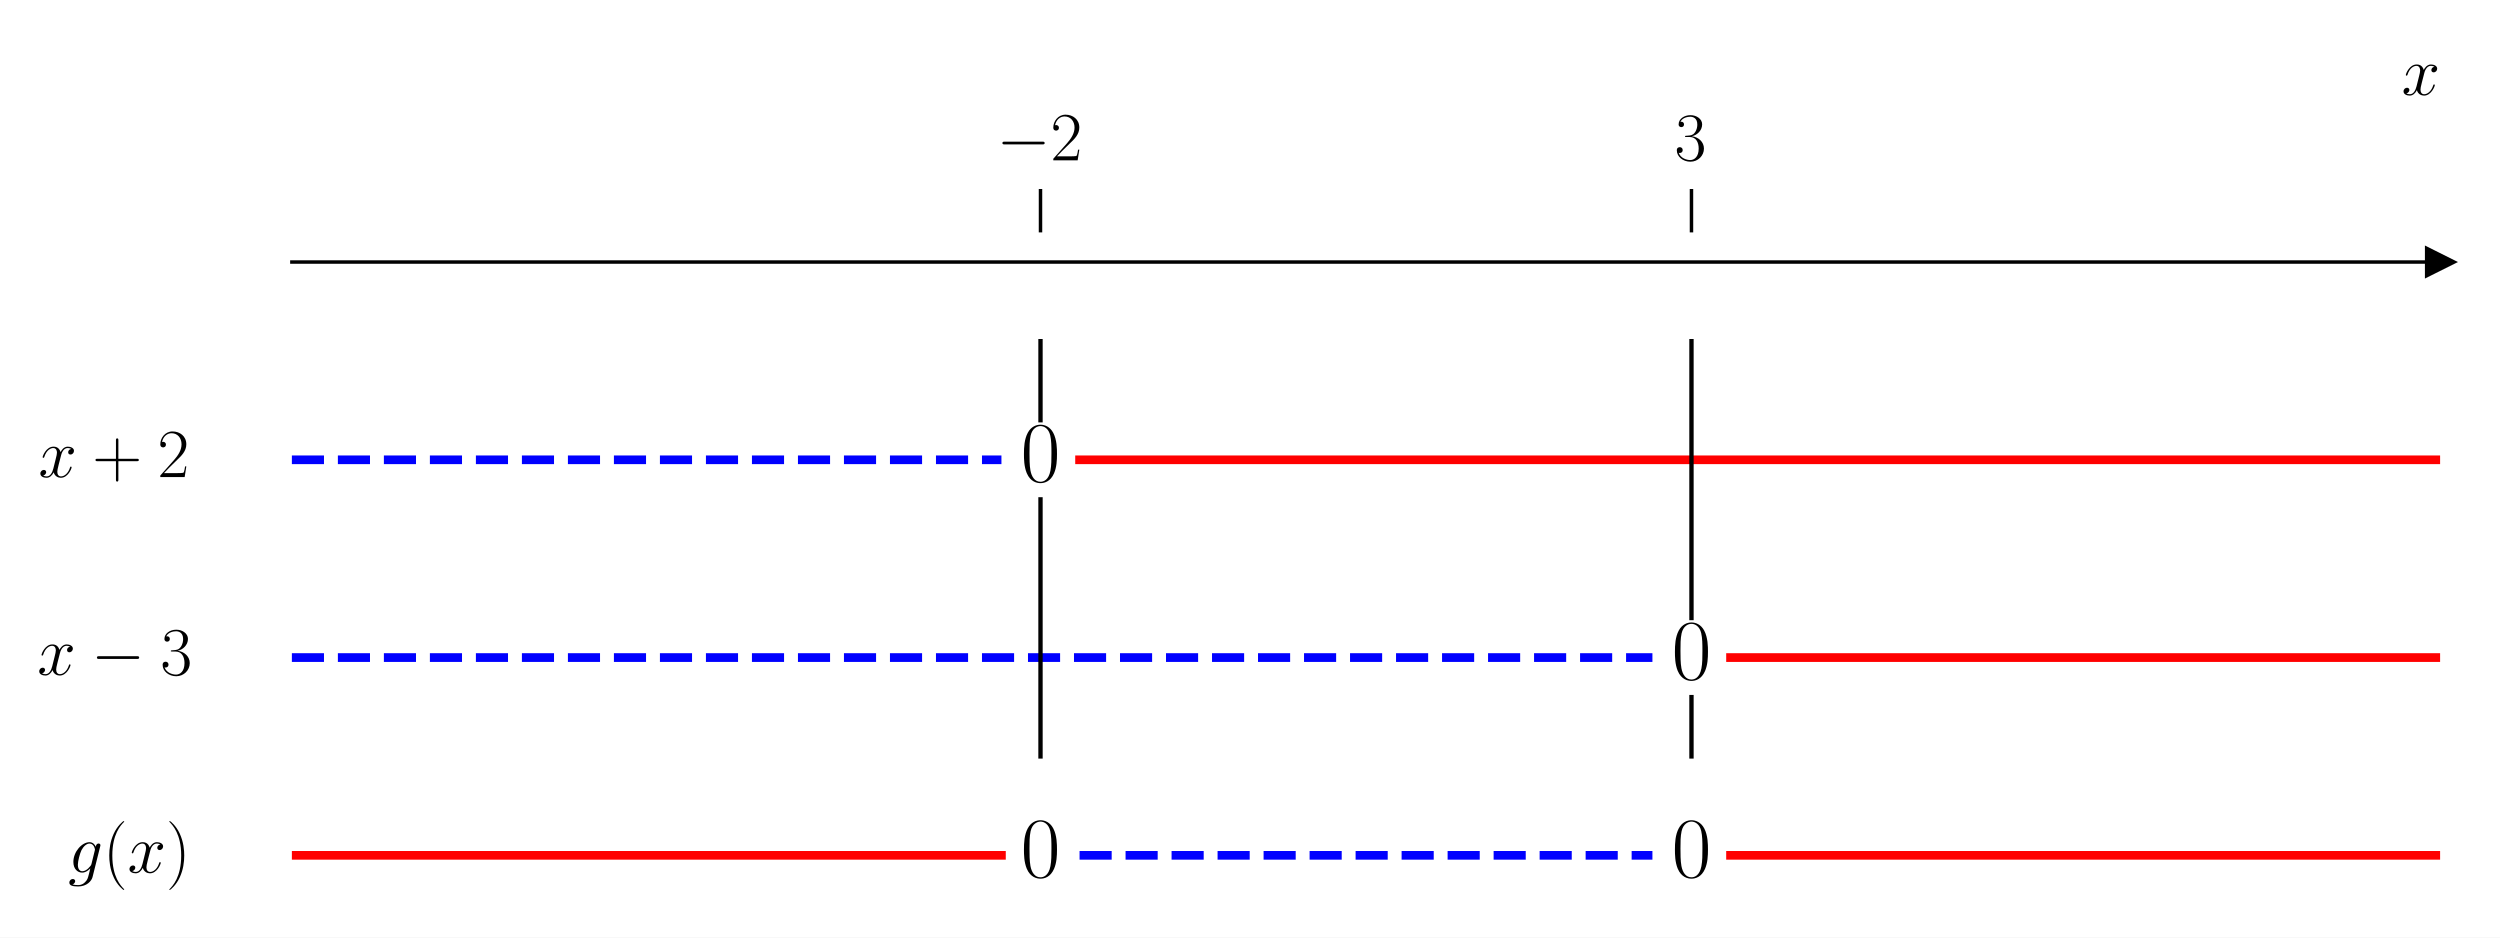
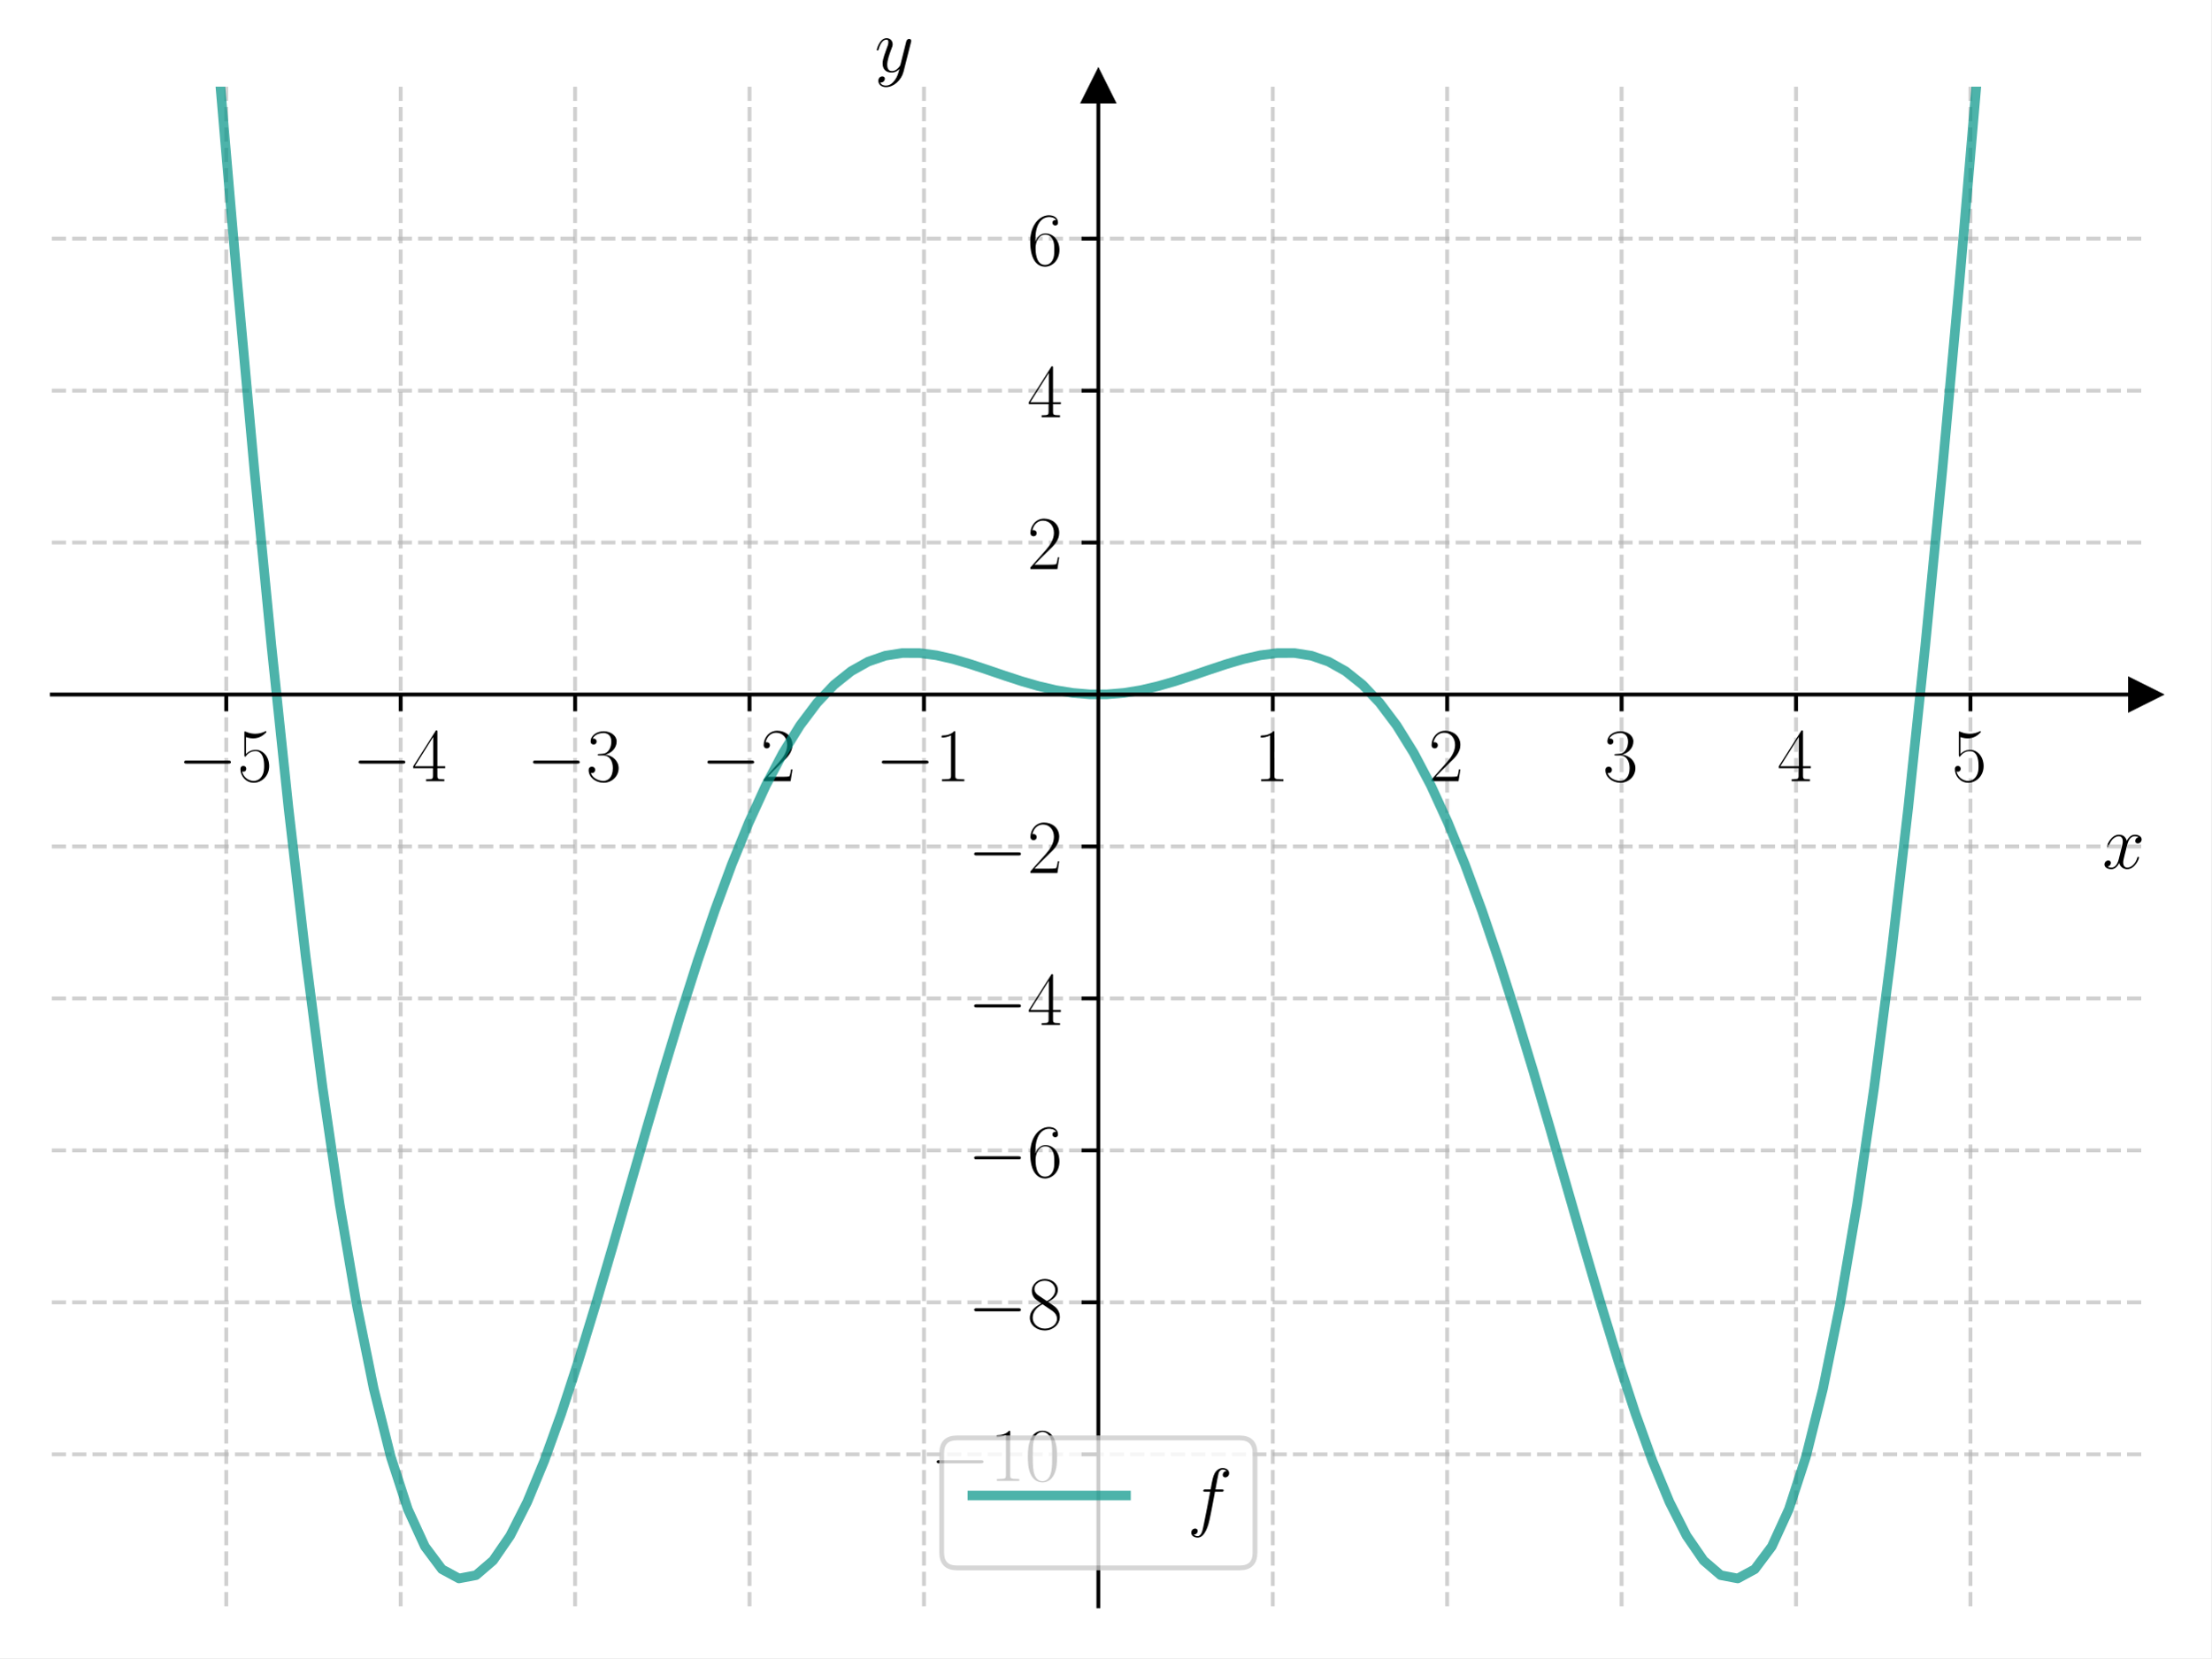
- <svg xmlns="http://www.w3.org/2000/svg" xmlns:xlink="http://www.w3.org/1999/xlink" width="576pt" height="216pt" viewBox="0 0 576 216" version="1.1">
+ <svg xmlns="http://www.w3.org/2000/svg" xmlns:xlink="http://www.w3.org/1999/xlink" width="460.8pt" height="345.6pt" viewBox="0 0 460.8 345.6" version="1.1">
  <defs>
    <style type="text/css">*{stroke-linejoin: round; stroke-linecap: butt}</style>
  </defs>
  <g id="figure_1">
    <g id="patch_1">
-       <path d="M 0 216  L 576 216  L 576 0  L 0 0  z " style="fill: #ffffff" />
+       <path d="M 0 345.6  L 460.8 345.6  L 460.8 0  L 0 0  z " style="fill: #ffffff" />
    </g>
    <g id="axes_1">
      <g id="patch_2">
-         <path d="M 67.247 203.904  L 562.2 203.904  L 562.2 53.539  L 67.247 53.539  z " style="fill: #ffffff" />
+         <path d="M 10.8 334.8  L 447 334.8  L 447 18.065  L 10.8 18.065  z " style="fill: #ffffff" />
      </g>
      <g id="matplotlib.axis_1">
        <g id="xtick_1">
          <g id="line2d_1">
-             <defs>
-               <path id="mffdfcf370a" d="M 0 0  L 0 -10  " style="stroke: #000000; stroke-width: 0.8" />
-             </defs>
-             <g>
-               <use xlink:href="#mffdfcf370a" x="239.731" y="53.539" style="stroke: #000000; stroke-width: 0.8" />
+             <path d="M 47.15 334.8  L 47.15 18.065  " clip-path="url(#pfe936de75d)" style="fill: none; stroke-dasharray: 2.96,1.28; stroke-dashoffset: 0; stroke: #b0b0b0; stroke-opacity: 0.6; stroke-width: 0.8" />
+           </g>
+           <g id="line2d_2">
+             <defs>
+               <path id="m0082234a2c" d="M 0 0  L 0 3.5  " style="stroke: #000000; stroke-width: 0.8" />
+             </defs>
+             <g>
+               <use xlink:href="#m0082234a2c" x="47.15" y="144.759" style="stroke: #000000; stroke-width: 0.8" />
            </g>
          </g>
          <g id="text_1">
-             <g transform="translate(229.6295 36.93918) scale(0.16 -0.16)">
+             <g transform="translate(37.04901 162.8283) scale(0.16 -0.16)">
              <defs>
                <path id="CMSY10-0" d="M 4218 1472  C 4326 1472 4442 1472 4442 1600  C 4442 1728 4326 1728 4218 1728  L 755 1728  C 646 1728 531 1728 531 1600  C 531 1472 646 1472 755 1472  L 4218 1472  z " transform="scale(0.015625)" />
+                 <path id="CMR17-35" d="M 730 3692  C 794 3666 1056 3584 1325 3584  C 1920 3584 2246 3911 2432 4100  C 2432 4157 2432 4192 2394 4192  C 2387 4192 2374 4192 2323 4163  C 2099 4058 1837 3973 1517 3973  C 1325 3973 1037 3999 723 4139  C 653 4171 640 4171 634 4171  C 602 4171 595 4164 595 4037  L 595 2203  C 595 2089 595 2057 659 2057  C 691 2057 704 2070 736 2114  C 941 2401 1222 2522 1542 2522  C 1766 2522 2246 2382 2246 1289  C 2246 1085 2246 715 2054 421  C 1894 159 1645 25 1370 25  C 947 25 518 320 403 814  C 429 807 480 795 506 795  C 589 795 749 840 749 1038  C 749 1210 627 1280 506 1280  C 358 1280 262 1190 262 1011  C 262 454 704 -128 1382 -128  C 2042 -128 2669 440 2669 1264  C 2669 2030 2170 2624 1549 2624  C 1222 2624 947 2503 730 2274  L 730 3692  z " transform="scale(0.015625)" />
+               </defs>
+               <use xlink:href="#CMSY10-0" transform="scale(0.996264)" />
+               <use xlink:href="#CMR17-35" transform="translate(77.48747 0) scale(0.996264)" />
+             </g>
+           </g>
+         </g>
+         <g id="xtick_2">
+           <g id="line2d_3">
+             <path d="M 83.5 334.8  L 83.5 18.065  " clip-path="url(#pfe936de75d)" style="fill: none; stroke-dasharray: 2.96,1.28; stroke-dashoffset: 0; stroke: #b0b0b0; stroke-opacity: 0.6; stroke-width: 0.8" />
+           </g>
+           <g id="line2d_4">
+             <g>
+               <use xlink:href="#m0082234a2c" x="83.5" y="144.759" style="stroke: #000000; stroke-width: 0.8" />
+             </g>
+           </g>
+           <g id="text_2">
+             <g transform="translate(73.39901 162.8283) scale(0.16 -0.16)">
+               <defs>
+                 <path id="CMR17-34" d="M 2150 4122  C 2150 4256 2144 4256 2029 4256  L 128 1254  L 128 1088  L 1779 1088  L 1779 457  C 1779 224 1766 160 1318 160  L 1197 160  L 1197 0  C 1402 0 1747 0 1965 0  C 2182 0 2528 0 2733 0  L 2733 160  L 2611 160  C 2163 160 2150 224 2150 457  L 2150 1088  L 2803 1088  L 2803 1254  L 2150 1254  L 2150 4122  z M 1798 3703  L 1798 1254  L 256 1254  L 1798 3703  z " transform="scale(0.015625)" />
+               </defs>
+               <use xlink:href="#CMSY10-0" transform="scale(0.996264)" />
+               <use xlink:href="#CMR17-34" transform="translate(77.48747 0) scale(0.996264)" />
+             </g>
+           </g>
+         </g>
+         <g id="xtick_3">
+           <g id="line2d_5">
+             <path d="M 119.85 334.8  L 119.85 18.065  " clip-path="url(#pfe936de75d)" style="fill: none; stroke-dasharray: 2.96,1.28; stroke-dashoffset: 0; stroke: #b0b0b0; stroke-opacity: 0.6; stroke-width: 0.8" />
+           </g>
+           <g id="line2d_6">
+             <g>
+               <use xlink:href="#m0082234a2c" x="119.85" y="144.759" style="stroke: #000000; stroke-width: 0.8" />
+             </g>
+           </g>
+           <g id="text_3">
+             <g transform="translate(109.749 162.8283) scale(0.16 -0.16)">
+               <defs>
+                 <path id="CMR17-33" d="M 1414 2157  C 1984 2157 2234 1662 2234 1090  C 2234 320 1824 25 1453 25  C 1114 25 563 194 390 693  C 422 680 454 680 486 680  C 640 680 755 782 755 948  C 755 1133 614 1216 486 1216  C 378 1216 211 1165 211 926  C 211 335 787 -128 1466 -128  C 2176 -128 2720 430 2720 1085  C 2720 1707 2208 2157 1600 2227  C 2086 2328 2554 2756 2554 3329  C 2554 3820 2048 4179 1472 4179  C 890 4179 378 3829 378 3329  C 378 3110 544 3072 627 3072  C 762 3072 877 3155 877 3321  C 877 3486 762 3569 627 3569  C 602 3569 570 3569 544 3557  C 730 3959 1235 4032 1459 4032  C 1683 4032 2106 3925 2106 3320  C 2106 3143 2080 2828 1862 2550  C 1670 2304 1453 2304 1242 2284  C 1210 2284 1062 2269 1037 2269  C 992 2263 966 2257 966 2208  C 966 2163 973 2157 1101 2157  L 1414 2157  z " transform="scale(0.015625)" />
+               </defs>
+               <use xlink:href="#CMSY10-0" transform="scale(0.996264)" />
+               <use xlink:href="#CMR17-33" transform="translate(77.48747 0) scale(0.996264)" />
+             </g>
+           </g>
+         </g>
+         <g id="xtick_4">
+           <g id="line2d_7">
+             <path d="M 156.2 334.8  L 156.2 18.065  " clip-path="url(#pfe936de75d)" style="fill: none; stroke-dasharray: 2.96,1.28; stroke-dashoffset: 0; stroke: #b0b0b0; stroke-opacity: 0.6; stroke-width: 0.8" />
+           </g>
+           <g id="line2d_8">
+             <g>
+               <use xlink:href="#m0082234a2c" x="156.2" y="144.759" style="stroke: #000000; stroke-width: 0.8" />
+             </g>
+           </g>
+           <g id="text_4">
+             <g transform="translate(146.099 162.8283) scale(0.16 -0.16)">
+               <defs>
                <path id="CMR17-32" d="M 2669 989  L 2554 989  C 2490 536 2438 459 2413 420  C 2381 369 1920 369 1830 369  L 602 369  C 832 619 1280 1072 1824 1597  C 2214 1967 2669 2402 2669 3035  C 2669 3790 2067 4224 1395 4224  C 691 4224 262 3604 262 3030  C 262 2780 448 2748 525 2748  C 589 2748 781 2787 781 3010  C 781 3207 614 3264 525 3264  C 486 3264 448 3258 422 3245  C 544 3790 915 4058 1306 4058  C 1862 4058 2227 3617 2227 3035  C 2227 2479 1901 2000 1536 1584  L 262 146  L 262 0  L 2515 0  L 2669 989  z " transform="scale(0.015625)" />
              </defs>
              <use xlink:href="#CMSY10-0" transform="scale(0.996264)" />
              <use xlink:href="#CMR17-32" transform="translate(77.48747 0) scale(0.996264)" />
            </g>
          </g>
        </g>
-         <g id="xtick_2">
-           <g id="line2d_2">
-             <g>
-               <use xlink:href="#mffdfcf370a" x="389.716" y="53.539" style="stroke: #000000; stroke-width: 0.8" />
-             </g>
-           </g>
-           <g id="text_2">
-             <g transform="translate(385.8143 36.93918) scale(0.16 -0.16)">
-               <defs>
-                 <path id="CMR17-33" d="M 1414 2157  C 1984 2157 2234 1662 2234 1090  C 2234 320 1824 25 1453 25  C 1114 25 563 194 390 693  C 422 680 454 680 486 680  C 640 680 755 782 755 948  C 755 1133 614 1216 486 1216  C 378 1216 211 1165 211 926  C 211 335 787 -128 1466 -128  C 2176 -128 2720 430 2720 1085  C 2720 1707 2208 2157 1600 2227  C 2086 2328 2554 2756 2554 3329  C 2554 3820 2048 4179 1472 4179  C 890 4179 378 3829 378 3329  C 378 3110 544 3072 627 3072  C 762 3072 877 3155 877 3321  C 877 3486 762 3569 627 3569  C 602 3569 570 3569 544 3557  C 730 3959 1235 4032 1459 4032  C 1683 4032 2106 3925 2106 3320  C 2106 3143 2080 2828 1862 2550  C 1670 2304 1453 2304 1242 2284  C 1210 2284 1062 2269 1037 2269  C 992 2263 966 2257 966 2208  C 966 2163 973 2157 1101 2157  L 1414 2157  z " transform="scale(0.015625)" />
-               </defs>
+         <g id="xtick_5">
+           <g id="line2d_9">
+             <path d="M 192.55 334.8  L 192.55 18.065  " clip-path="url(#pfe936de75d)" style="fill: none; stroke-dasharray: 2.96,1.28; stroke-dashoffset: 0; stroke: #b0b0b0; stroke-opacity: 0.6; stroke-width: 0.8" />
+           </g>
+           <g id="line2d_10">
+             <g>
+               <use xlink:href="#m0082234a2c" x="192.55" y="144.759" style="stroke: #000000; stroke-width: 0.8" />
+             </g>
+           </g>
+           <g id="text_5">
+             <g transform="translate(182.449 162.8283) scale(0.16 -0.16)">
+               <defs>
+                 <path id="CMR17-31" d="M 1702 4058  C 1702 4192 1696 4192 1606 4192  C 1357 3916 979 3827 621 3827  C 602 3827 570 3827 563 3808  C 557 3795 557 3782 557 3648  C 755 3648 1088 3686 1344 3839  L 1344 461  C 1344 236 1331 160 781 160  L 589 160  L 589 0  C 896 0 1216 0 1523 0  C 1830 0 2150 0 2458 0  L 2458 160  L 2266 160  C 1715 160 1702 230 1702 458  L 1702 4058  z " transform="scale(0.015625)" />
+               </defs>
+               <use xlink:href="#CMSY10-0" transform="scale(0.996264)" />
+               <use xlink:href="#CMR17-31" transform="translate(77.48747 0) scale(0.996264)" />
+             </g>
+           </g>
+         </g>
+         <g id="xtick_6">
+           <g id="line2d_11">
+             <path d="M 265.25 334.8  L 265.25 18.065  " clip-path="url(#pfe936de75d)" style="fill: none; stroke-dasharray: 2.96,1.28; stroke-dashoffset: 0; stroke: #b0b0b0; stroke-opacity: 0.6; stroke-width: 0.8" />
+           </g>
+           <g id="line2d_12">
+             <g>
+               <use xlink:href="#m0082234a2c" x="265.25" y="144.759" style="stroke: #000000; stroke-width: 0.8" />
+             </g>
+           </g>
+           <g id="text_6">
+             <g transform="translate(261.348 162.8283) scale(0.16 -0.16)">
+               <use xlink:href="#CMR17-31" transform="scale(0.996264)" />
+             </g>
+           </g>
+         </g>
+         <g id="xtick_7">
+           <g id="line2d_13">
+             <path d="M 301.6 334.8  L 301.6 18.065  " clip-path="url(#pfe936de75d)" style="fill: none; stroke-dasharray: 2.96,1.28; stroke-dashoffset: 0; stroke: #b0b0b0; stroke-opacity: 0.6; stroke-width: 0.8" />
+           </g>
+           <g id="line2d_14">
+             <g>
+               <use xlink:href="#m0082234a2c" x="301.6" y="144.759" style="stroke: #000000; stroke-width: 0.8" />
+             </g>
+           </g>
+           <g id="text_7">
+             <g transform="translate(297.698 162.8283) scale(0.16 -0.16)">
+               <use xlink:href="#CMR17-32" transform="scale(0.996264)" />
+             </g>
+           </g>
+         </g>
+         <g id="xtick_8">
+           <g id="line2d_15">
+             <path d="M 337.95 334.8  L 337.95 18.065  " clip-path="url(#pfe936de75d)" style="fill: none; stroke-dasharray: 2.96,1.28; stroke-dashoffset: 0; stroke: #b0b0b0; stroke-opacity: 0.6; stroke-width: 0.8" />
+           </g>
+           <g id="line2d_16">
+             <g>
+               <use xlink:href="#m0082234a2c" x="337.95" y="144.759" style="stroke: #000000; stroke-width: 0.8" />
+             </g>
+           </g>
+           <g id="text_8">
+             <g transform="translate(334.048 162.8283) scale(0.16 -0.16)">
              <use xlink:href="#CMR17-33" transform="scale(0.996264)" />
            </g>
          </g>
        </g>
-         <g id="text_3">
-           <g transform="translate(553.3306 21.86959) scale(0.16 -0.16)">
+         <g id="xtick_9">
+           <g id="line2d_17">
+             <path d="M 374.3 334.8  L 374.3 18.065  " clip-path="url(#pfe936de75d)" style="fill: none; stroke-dasharray: 2.96,1.28; stroke-dashoffset: 0; stroke: #b0b0b0; stroke-opacity: 0.6; stroke-width: 0.8" />
+           </g>
+           <g id="line2d_18">
+             <g>
+               <use xlink:href="#m0082234a2c" x="374.3" y="144.759" style="stroke: #000000; stroke-width: 0.8" />
+             </g>
+           </g>
+           <g id="text_9">
+             <g transform="translate(370.398 162.8283) scale(0.16 -0.16)">
+               <use xlink:href="#CMR17-34" transform="scale(0.996264)" />
+             </g>
+           </g>
+         </g>
+         <g id="xtick_10">
+           <g id="line2d_19">
+             <path d="M 410.65 334.8  L 410.65 18.065  " clip-path="url(#pfe936de75d)" style="fill: none; stroke-dasharray: 2.96,1.28; stroke-dashoffset: 0; stroke: #b0b0b0; stroke-opacity: 0.6; stroke-width: 0.8" />
+           </g>
+           <g id="line2d_20">
+             <g>
+               <use xlink:href="#m0082234a2c" x="410.65" y="144.759" style="stroke: #000000; stroke-width: 0.8" />
+             </g>
+           </g>
+           <g id="text_10">
+             <g transform="translate(406.748 162.8283) scale(0.16 -0.16)">
+               <use xlink:href="#CMR17-35" transform="scale(0.996264)" />
+             </g>
+           </g>
+         </g>
+         <g id="text_11">
+           <g transform="translate(438.1306 180.9974) scale(0.16 -0.16)">
            <defs>
              <path id="CMMI12-78" d="M 3034 2606  C 2829 2567 2752 2414 2752 2293  C 2752 2139 2874 2088 2963 2088  C 3155 2088 3290 2254 3290 2427  C 3290 2695 2982 2816 2714 2816  C 2323 2816 2106 2433 2048 2312  C 1901 2816 1504 2816 1389 2816  C 736 2816 390 1980 390 1839  C 390 1814 416 1782 461 1782  C 512 1782 525 1820 538 1846  C 755 2555 1184 2689 1370 2689  C 1658 2689 1715 2420 1715 2267  C 1715 2127 1677 1980 1600 1673  L 1382 798  C 1286 415 1101 64 762 64  C 730 64 570 64 435 147  C 666 192 717 383 717 460  C 717 588 621 664 499 664  C 346 664 179 530 179 326  C 179 57 480 -64 755 -64  C 1062 -64 1280 179 1414 441  C 1517 64 1837 -64 2074 -64  C 2726 -64 3072 773 3072 913  C 3072 945 3046 971 3008 971  C 2950 971 2944 939 2925 888  C 2752 326 2381 64 2093 64  C 1869 64 1747 230 1747 492  C 1747 632 1773 734 1875 1156  L 2099 2024  C 2195 2408 2413 2689 2707 2689  C 2720 2689 2899 2689 3034 2606  z " transform="scale(0.015625)" />
            </defs>
            <use xlink:href="#CMMI12-78" transform="scale(0.996264)" />
          </g>
        </g>
      </g>
-       <g id="matplotlib.axis_2" />
-       <g id="line2d_3">
+       <g id="matplotlib.axis_2">
+         <g id="ytick_1">
+           <g id="line2d_21">
+             <path d="M 10.8 303.126  L 447 303.126  " clip-path="url(#pfe936de75d)" style="fill: none; stroke-dasharray: 2.96,1.28; stroke-dashoffset: 0; stroke: #b0b0b0; stroke-opacity: 0.6; stroke-width: 0.8" />
+           </g>
+           <g id="line2d_22">
+             <defs>
+               <path id="mbe87a38172" d="M 0 0  L -3.5 0  " style="stroke: #000000; stroke-width: 0.8" />
+             </defs>
+             <g>
+               <use xlink:href="#mbe87a38172" x="228.9" y="303.126" style="stroke: #000000; stroke-width: 0.8" />
+             </g>
+           </g>
+           <g id="text_12">
+             <g transform="translate(193.894 308.6612) scale(0.16 -0.16)">
+               <defs>
+                 <path id="CMR17-30" d="M 2688 2025  C 2688 2416 2682 3080 2413 3591  C 2176 4039 1798 4198 1466 4198  C 1158 4198 768 4058 525 3597  C 269 3118 243 2524 243 2025  C 243 1661 250 1106 448 619  C 723 -39 1216 -128 1466 -128  C 1760 -128 2208 -7 2470 600  C 2662 1042 2688 1559 2688 2025  z M 1466 -26  C 1056 -26 813 325 723 812  C 653 1188 653 1738 653 2096  C 653 2588 653 2997 736 3387  C 858 3929 1216 4096 1466 4096  C 1728 4096 2067 3923 2189 3400  C 2272 3036 2278 2607 2278 2096  C 2278 1680 2278 1169 2202 792  C 2067 95 1690 -26 1466 -26  z " transform="scale(0.015625)" />
+               </defs>
+               <use xlink:href="#CMSY10-0" transform="scale(0.996264)" />
+               <use xlink:href="#CMR17-31" transform="translate(77.48747 0) scale(0.996264)" />
+               <use xlink:href="#CMR17-30" transform="translate(123.1779 0) scale(0.996264)" />
+             </g>
+           </g>
+         </g>
+         <g id="ytick_2">
+           <g id="line2d_23">
+             <path d="M 10.8 271.453  L 447 271.453  " clip-path="url(#pfe936de75d)" style="fill: none; stroke-dasharray: 2.96,1.28; stroke-dashoffset: 0; stroke: #b0b0b0; stroke-opacity: 0.6; stroke-width: 0.8" />
+           </g>
+           <g id="line2d_24">
+             <g>
+               <use xlink:href="#mbe87a38172" x="228.9" y="271.453" style="stroke: #000000; stroke-width: 0.8" />
+             </g>
+           </g>
+           <g id="text_13">
+             <g transform="translate(201.698 276.9877) scale(0.16 -0.16)">
+               <defs>
+                 <path id="CMR17-38" d="M 1741 2264  C 2144 2467 2554 2773 2554 3263  C 2554 3841 1990 4179 1472 4179  C 890 4179 378 3759 378 3180  C 378 3021 416 2747 666 2505  C 730 2442 998 2251 1171 2130  C 883 1983 211 1634 211 934  C 211 279 838 -128 1459 -128  C 2144 -128 2720 362 2720 1010  C 2720 1590 2330 1857 2074 2029  L 1741 2264  z M 902 2822  C 851 2854 595 3051 595 3351  C 595 3739 998 4032 1459 4032  C 1965 4032 2336 3676 2336 3262  C 2336 2669 1670 2331 1638 2331  C 1632 2331 1626 2331 1574 2370  L 902 2822  z M 2080 1519  C 2176 1449 2483 1240 2483 851  C 2483 381 2010 25 1472 25  C 890 25 448 438 448 940  C 448 1443 838 1862 1280 2060  L 2080 1519  z " transform="scale(0.015625)" />
+               </defs>
+               <use xlink:href="#CMSY10-0" transform="scale(0.996264)" />
+               <use xlink:href="#CMR17-38" transform="translate(77.48747 0) scale(0.996264)" />
+             </g>
+           </g>
+         </g>
+         <g id="ytick_3">
+           <g id="line2d_25">
+             <path d="M 10.8 239.779  L 447 239.779  " clip-path="url(#pfe936de75d)" style="fill: none; stroke-dasharray: 2.96,1.28; stroke-dashoffset: 0; stroke: #b0b0b0; stroke-opacity: 0.6; stroke-width: 0.8" />
+           </g>
+           <g id="line2d_26">
+             <g>
+               <use xlink:href="#mbe87a38172" x="228.9" y="239.779" style="stroke: #000000; stroke-width: 0.8" />
+             </g>
+           </g>
+           <g id="text_14">
+             <g transform="translate(201.698 245.3142) scale(0.16 -0.16)">
+               <defs>
+                 <path id="CMR17-36" d="M 678 2176  C 678 3690 1395 4032 1811 4032  C 1946 4032 2272 4009 2400 3776  C 2298 3776 2106 3776 2106 3553  C 2106 3381 2246 3323 2336 3323  C 2394 3323 2566 3348 2566 3560  C 2566 3954 2246 4179 1805 4179  C 1043 4179 243 3390 243 1984  C 243 253 966 -128 1478 -128  C 2099 -128 2688 427 2688 1283  C 2688 2081 2170 2662 1517 2662  C 1126 2662 838 2407 678 1960  L 678 2176  z M 1478 25  C 691 25 691 1200 691 1436  C 691 1896 909 2560 1504 2560  C 1613 2560 1926 2560 2138 2120  C 2253 1870 2253 1609 2253 1289  C 2253 944 2253 690 2118 434  C 1978 171 1773 25 1478 25  z " transform="scale(0.015625)" />
+               </defs>
+               <use xlink:href="#CMSY10-0" transform="scale(0.996264)" />
+               <use xlink:href="#CMR17-36" transform="translate(77.48747 0) scale(0.996264)" />
+             </g>
+           </g>
+         </g>
+         <g id="ytick_4">
+           <g id="line2d_27">
+             <path d="M 10.8 208.106  L 447 208.106  " clip-path="url(#pfe936de75d)" style="fill: none; stroke-dasharray: 2.96,1.28; stroke-dashoffset: 0; stroke: #b0b0b0; stroke-opacity: 0.6; stroke-width: 0.8" />
+           </g>
+           <g id="line2d_28">
+             <g>
+               <use xlink:href="#mbe87a38172" x="228.9" y="208.106" style="stroke: #000000; stroke-width: 0.8" />
+             </g>
+           </g>
+           <g id="text_15">
+             <g transform="translate(201.698 213.6406) scale(0.16 -0.16)">
+               <use xlink:href="#CMSY10-0" transform="scale(0.996264)" />
+               <use xlink:href="#CMR17-34" transform="translate(77.48747 0) scale(0.996264)" />
+             </g>
+           </g>
+         </g>
+         <g id="ytick_5">
+           <g id="line2d_29">
+             <path d="M 10.8 176.432  L 447 176.432  " clip-path="url(#pfe936de75d)" style="fill: none; stroke-dasharray: 2.96,1.28; stroke-dashoffset: 0; stroke: #b0b0b0; stroke-opacity: 0.6; stroke-width: 0.8" />
+           </g>
+           <g id="line2d_30">
+             <g>
+               <use xlink:href="#mbe87a38172" x="228.9" y="176.432" style="stroke: #000000; stroke-width: 0.8" />
+             </g>
+           </g>
+           <g id="text_16">
+             <g transform="translate(201.698 181.9671) scale(0.16 -0.16)">
+               <use xlink:href="#CMSY10-0" transform="scale(0.996264)" />
+               <use xlink:href="#CMR17-32" transform="translate(77.48747 0) scale(0.996264)" />
+             </g>
+           </g>
+         </g>
+         <g id="ytick_6">
+           <g id="line2d_31">
+             <path d="M 10.8 113.085  L 447 113.085  " clip-path="url(#pfe936de75d)" style="fill: none; stroke-dasharray: 2.96,1.28; stroke-dashoffset: 0; stroke: #b0b0b0; stroke-opacity: 0.6; stroke-width: 0.8" />
+           </g>
+           <g id="line2d_32">
+             <g>
+               <use xlink:href="#mbe87a38172" x="228.9" y="113.085" style="stroke: #000000; stroke-width: 0.8" />
+             </g>
+           </g>
+           <g id="text_17">
+             <g transform="translate(214.096 118.62) scale(0.16 -0.16)">
+               <use xlink:href="#CMR17-32" transform="scale(0.996264)" />
+             </g>
+           </g>
+         </g>
+         <g id="ytick_7">
+           <g id="line2d_33">
+             <path d="M 10.8 81.412  L 447 81.412  " clip-path="url(#pfe936de75d)" style="fill: none; stroke-dasharray: 2.96,1.28; stroke-dashoffset: 0; stroke: #b0b0b0; stroke-opacity: 0.6; stroke-width: 0.8" />
+           </g>
+           <g id="line2d_34">
+             <g>
+               <use xlink:href="#mbe87a38172" x="228.9" y="81.412" style="stroke: #000000; stroke-width: 0.8" />
+             </g>
+           </g>
+           <g id="text_18">
+             <g transform="translate(214.096 86.94642) scale(0.16 -0.16)">
+               <use xlink:href="#CMR17-34" transform="scale(0.996264)" />
+             </g>
+           </g>
+         </g>
+         <g id="ytick_8">
+           <g id="line2d_35">
+             <path d="M 10.8 49.738  L 447 49.738  " clip-path="url(#pfe936de75d)" style="fill: none; stroke-dasharray: 2.96,1.28; stroke-dashoffset: 0; stroke: #b0b0b0; stroke-opacity: 0.6; stroke-width: 0.8" />
+           </g>
+           <g id="line2d_36">
+             <g>
+               <use xlink:href="#mbe87a38172" x="228.9" y="49.738" style="stroke: #000000; stroke-width: 0.8" />
+             </g>
+           </g>
+           <g id="text_19">
+             <g transform="translate(214.096 55.27287) scale(0.16 -0.16)">
+               <use xlink:href="#CMR17-36" transform="scale(0.996264)" />
+             </g>
+           </g>
+         </g>
+         <g id="text_20">
+           <g transform="translate(182.2838 14.96506) scale(0.16 -0.16)">
+             <defs>
+               <path id="CMMI12-79" d="M 1683 -700  C 1510 -939 1261 -1152 947 -1152  C 870 -1152 563 -1152 467 -889  C 486 -895 518 -895 531 -895  C 723 -895 851 -729 851 -582  C 851 -435 730 -384 634 -384  C 531 -384 307 -458 307 -759  C 307 -1071 582 -1286 947 -1286  C 1587 -1286 2234 -700 2413 6  L 3040 2485  C 3046 2517 3059 2556 3059 2594  C 3059 2689 2982 2753 2886 2753  C 2829 2753 2694 2727 2643 2535  L 2170 658  C 2138 543 2138 530 2086 460  C 1958 281 1747 64 1440 64  C 1082 64 1050 415 1050 588  C 1050 952 1222 1443 1395 1903  C 1466 2088 1504 2178 1504 2305  C 1504 2574 1312 2816 998 2816  C 410 2816 173 1890 173 1839  C 173 1814 198 1782 243 1782  C 301 1782 307 1807 333 1897  C 486 2433 730 2689 979 2689  C 1037 2689 1146 2689 1146 2478  C 1146 2312 1075 2127 979 1884  C 666 1047 666 837 666 683  C 666 77 1101 -64 1421 -64  C 1606 -64 1837 -6 2061 230  L 2067 224  C 1971 -147 1907 -392 1683 -700  z " transform="scale(0.015625)" />
+             </defs>
+             <use xlink:href="#CMMI12-79" transform="scale(0.996264)" />
+           </g>
+         </g>
+       </g>
+       <g id="line2d_37">
        <defs>
-           <path id="m2c25780b52" d="M 3 0  L -3 -3  L -3 3  z " style="stroke: #000000; stroke-linejoin: miter" />
+           <path id="m6a34e2219a" d="M 3 0  L -3 -3  L -3 3  z " style="stroke: #000000; stroke-linejoin: miter" />
        </defs>
        <g>
-           <use xlink:href="#m2c25780b52" x="562.2" y="60.373" style="stroke: #000000; stroke-linejoin: miter" />
-         </g>
-       </g>
-       <g id="line2d_4">
-         <path d="M 67.247 105.939  L 230.731 105.939  " clip-path="url(#pe05f753b2e)" style="fill: none; stroke-dasharray: 7.4,3.2; stroke-dashoffset: 0; stroke: #0000ff; stroke-width: 2" />
-       </g>
-       <g id="line2d_5">
-         <path d="M 248.73 105.939  L 562.2 105.939  " clip-path="url(#pe05f753b2e)" style="fill: none; stroke: #ff0000; stroke-width: 2; stroke-linecap: square" />
-       </g>
-       <g id="line2d_6">
-         <path d="M 67.247 151.504  L 380.717 151.504  " clip-path="url(#pe05f753b2e)" style="fill: none; stroke-dasharray: 7.4,3.2; stroke-dashoffset: 0; stroke: #0000ff; stroke-width: 2" />
-       </g>
-       <g id="line2d_7">
-         <path d="M 398.715 151.504  L 562.2 151.504  " clip-path="url(#pe05f753b2e)" style="fill: none; stroke: #ff0000; stroke-width: 2; stroke-linecap: square" />
-       </g>
-       <g id="line2d_8">
-         <path d="M 67.247 197.069  L 230.731 197.069  " clip-path="url(#pe05f753b2e)" style="fill: none; stroke: #ff0000; stroke-width: 2; stroke-linecap: square" />
-       </g>
-       <g id="line2d_9">
-         <path d="M 248.73 197.069  L 380.717 197.069  " clip-path="url(#pe05f753b2e)" style="fill: none; stroke-dasharray: 7.4,3.2; stroke-dashoffset: 0; stroke: #0000ff; stroke-width: 2" />
-       </g>
-       <g id="line2d_10">
-         <path d="M 398.715 197.069  L 562.2 197.069  " clip-path="url(#pe05f753b2e)" style="fill: none; stroke: #ff0000; stroke-width: 2; stroke-linecap: square" />
-       </g>
-       <g id="line2d_11">
-         <path d="M 239.731 174.286  L 239.731 115.052  " clip-path="url(#pe05f753b2e)" style="fill: none; stroke: #000000; stroke-linecap: square" />
-       </g>
-       <g id="line2d_12">
-         <path d="M 239.731 96.826  L 239.731 78.599  " clip-path="url(#pe05f753b2e)" style="fill: none; stroke: #000000; stroke-linecap: square" />
-       </g>
-       <g id="line2d_13">
-         <path d="M 389.716 174.286  L 389.716 160.617  " clip-path="url(#pe05f753b2e)" style="fill: none; stroke: #000000; stroke-linecap: square" />
-       </g>
-       <g id="line2d_14">
-         <path d="M 389.716 142.391  L 389.716 78.599  " clip-path="url(#pe05f753b2e)" style="fill: none; stroke: #000000; stroke-linecap: square" />
+           <use xlink:href="#m6a34e2219a" x="447" y="144.759" style="stroke: #000000; stroke-linejoin: miter" />
+         </g>
+       </g>
+       <g id="line2d_38">
+         <defs>
+           <path id="mc27385bac2" d="M 0 -3  L -3 3  L 3 3  z " style="stroke: #000000; stroke-linejoin: miter" />
+         </defs>
+         <g>
+           <use xlink:href="#mc27385bac2" x="228.9" y="18.065" style="stroke: #000000; stroke-linejoin: miter" />
+         </g>
+       </g>
+       <g id="line2d_39">
+         <path d="M 44.351 -1  L 45.906 17.811  L 49.46 59.006  L 53.013 98.045  L 56.566 134.591  L 60.119 168.361  L 63.673 199.127  L 67.226 226.716  L 70.779 251.006  L 74.333 271.931  L 77.886 289.473  L 81.439 303.662  L 84.992 314.575  L 88.546 322.328  L 92.099 327.074  L 95.652 328.999  L 99.205 328.317  L 102.759 325.265  L 106.312 320.098  L 109.865 313.083  L 113.419 304.498  L 116.972 294.62  L 120.525 283.729  L 124.078 272.095  L 127.632 259.981  L 131.185 247.636  L 134.738 235.291  L 138.291 223.158  L 141.845 211.426  L 145.398 200.263  L 148.951 189.807  L 152.505 180.173  L 156.058 171.449  L 159.611 163.696  L 163.164 156.949  L 166.718 151.219  L 170.271 146.493  L 173.824 142.737  L 177.378 139.897  L 180.931 137.905  L 184.484 136.675  L 188.037 136.114  L 191.591 136.118  L 195.144 136.579  L 198.697 137.387  L 202.25 138.434  L 205.804 139.613  L 209.357 140.827  L 212.91 141.986  L 216.464 143.012  L 220.017 143.841  L 223.57 144.422  L 227.123 144.721  L 230.677 144.721  L 234.23 144.422  L 237.783 143.841  L 241.336 143.012  L 244.89 141.986  L 248.443 140.827  L 251.996 139.613  L 255.55 138.434  L 259.103 137.387  L 262.656 136.579  L 266.209 136.118  L 269.763 136.114  L 273.316 136.675  L 276.869 137.905  L 280.422 139.897  L 283.976 142.737  L 287.529 146.493  L 291.082 151.219  L 294.636 156.949  L 298.189 163.696  L 301.742 171.449  L 305.295 180.173  L 308.849 189.807  L 312.402 200.263  L 315.955 211.426  L 319.509 223.158  L 323.062 235.291  L 326.615 247.636  L 330.168 259.981  L 333.722 272.095  L 337.275 283.729  L 340.828 294.62  L 344.381 304.498  L 347.935 313.083  L 351.488 320.098  L 355.041 325.265  L 358.595 328.317  L 362.148 328.999  L 365.701 327.074  L 369.254 322.328  L 372.808 314.575  L 376.361 303.662  L 379.914 289.473  L 383.467 271.931  L 387.021 251.006  L 390.574 226.716  L 394.127 199.127  L 397.681 168.361  L 401.234 134.591  L 404.787 98.045  L 408.34 59.006  L 411.894 17.811  L 413.449 -1  " clip-path="url(#pfe936de75d)" style="fill: none; stroke: #029386; stroke-opacity: 0.7; stroke-width: 2; stroke-linecap: square" />
      </g>
      <g id="patch_3">
-         <path d="M 67.247 203.904  L 67.247 53.539  " style="fill: none" />
+         <path d="M 228.9 334.8  L 228.9 18.065  " style="fill: none; stroke: #000000; stroke-width: 0.8; stroke-linejoin: miter; stroke-linecap: square" />
      </g>
      <g id="patch_4">
-         <path d="M 562.2 203.904  L 562.2 53.539  " style="fill: none" />
+         <path d="M 447 334.8  L 447 18.065  " style="fill: none" />
      </g>
      <g id="patch_5">
-         <path d="M 67.247 60.373  L 562.2 60.373  " style="fill: none; stroke: #000000; stroke-width: 0.8; stroke-linejoin: miter; stroke-linecap: square" />
+         <path d="M 10.8 144.759  L 447 144.759  " style="fill: none; stroke: #000000; stroke-width: 0.8; stroke-linejoin: miter; stroke-linecap: square" />
      </g>
      <g id="patch_6">
-         <path d="M 67.247 53.539  L 562.2 53.539  " style="fill: none" />
-       </g>
-       <g id="text_4">
-         <g transform="translate(8.8515 109.9236) scale(0.16 -0.16)">
-           <defs>
-             <path id="CMR17-2b" d="M 2413 1472  L 4109 1472  C 4198 1472 4307 1472 4307 1580  C 4307 1695 4205 1695 4109 1695  L 2413 1695  L 2413 3386  C 2413 3475 2413 3584 2304 3584  C 2189 3584 2189 3482 2189 3386  L 2189 1695  L 493 1695  C 403 1695 294 1695 294 1587  C 294 1472 397 1472 493 1472  L 2189 1472  L 2189 -218  C 2189 -307 2189 -416 2298 -416  C 2413 -416 2413 -314 2413 -218  L 2413 1472  z " transform="scale(0.015625)" />
-           </defs>
-           <use xlink:href="#CMMI12-78" transform="scale(0.996264)" />
-           <use xlink:href="#CMR17-2b" transform="translate(77.57327 0) scale(0.996264)" />
-           <use xlink:href="#CMR17-32" transform="translate(171.4273 0) scale(0.996264)" />
-         </g>
-       </g>
-       <g id="text_5">
-         <g transform="translate(235.1615 110.9193) scale(0.2 -0.2)">
-           <defs>
-             <path id="CMR17-30" d="M 2688 2025  C 2688 2416 2682 3080 2413 3591  C 2176 4039 1798 4198 1466 4198  C 1158 4198 768 4058 525 3597  C 269 3118 243 2524 243 2025  C 243 1661 250 1106 448 619  C 723 -39 1216 -128 1466 -128  C 1760 -128 2208 -7 2470 600  C 2662 1042 2688 1559 2688 2025  z M 1466 -26  C 1056 -26 813 325 723 812  C 653 1188 653 1738 653 2096  C 653 2588 653 2997 736 3387  C 858 3929 1216 4096 1466 4096  C 1728 4096 2067 3923 2189 3400  C 2272 3036 2278 2607 2278 2096  C 2278 1680 2278 1169 2202 792  C 2067 95 1690 -26 1466 -26  z " transform="scale(0.015625)" />
-           </defs>
-           <use xlink:href="#CMR17-30" transform="scale(0.996264)" />
-         </g>
-       </g>
-       <g id="text_6">
-         <g transform="translate(8.593039 155.4888) scale(0.16 -0.16)">
-           <use xlink:href="#CMMI12-78" transform="scale(0.996264)" />
-           <use xlink:href="#CMSY10-0" transform="translate(77.57327 0) scale(0.996264)" />
-           <use xlink:href="#CMR17-33" transform="translate(177.1999 0) scale(0.996264)" />
-         </g>
-       </g>
-       <g id="text_7">
-         <g transform="translate(385.1473 156.4844) scale(0.2 -0.2)">
-           <use xlink:href="#CMR17-30" transform="scale(0.996264)" />
-         </g>
-       </g>
-       <g id="text_8">
-         <g transform="translate(15.69432 201.054) scale(0.16 -0.16)">
-           <defs>
-             <path id="CMMI12-67" d="M 2163 811  C 2138 709 2125 683 2042 588  C 1779 249 1510 128 1312 128  C 1101 128 902 294 902 734  C 902 1073 1094 1788 1235 2076  C 1421 2433 1709 2689 1978 2689  C 2400 2689 2483 2165 2483 2127  L 2464 2037  L 2163 811  z M 2560 2395  C 2477 2580 2298 2816 1978 2816  C 1280 2816 486 1941 486 990  C 486 326 890 0 1299 0  C 1638 0 1939 268 2054 396  L 1914 -171  C 1824 -516 1786 -674 1555 -894  C 1293 -1152 1050 -1152 909 -1152  C 717 -1152 557 -1139 397 -1089  C 602 -1033 653 -858 653 -789  C 653 -689 576 -588 435 -588  C 282 -588 115 -714 115 -922  C 115 -1180 378 -1280 922 -1280  C 1747 -1280 2176 -753 2259 -410  L 2970 2435  C 2989 2511 2989 2524 2989 2536  C 2989 2625 2918 2695 2822 2695  C 2669 2695 2579 2567 2560 2395  z " transform="scale(0.015625)" />
-             <path id="CMR17-28" d="M 1958 -1561  C 1958 -1555 1958 -1542 1939 -1523  C 1645 -1224 858 -407 858 1581  C 858 3569 1632 4379 1946 4697  C 1946 4704 1958 4717 1958 4736  C 1958 4755 1939 4768 1914 4768  C 1843 4768 1299 4296 986 3594  C 666 2887 576 2199 576 1588  C 576 1128 621 351 1005 -471  C 1312 -1135 1837 -1600 1914 -1600  C 1946 -1600 1958 -1587 1958 -1561  z " transform="scale(0.015625)" />
-             <path id="CMR17-29" d="M 1683 1581  C 1683 2040 1638 2817 1254 3639  C 947 4303 422 4768 346 4768  C 326 4768 301 4761 301 4729  C 301 4717 307 4710 314 4697  C 621 4378 1402 3568 1402 1584  C 1402 -407 627 -1217 314 -1537  C 307 -1549 301 -1556 301 -1568  C 301 -1600 326 -1600 346 -1600  C 416 -1600 960 -1128 1274 -426  C 1594 281 1683 969 1683 1581  z " transform="scale(0.015625)" />
-           </defs>
-           <use xlink:href="#CMMI12-67" transform="scale(0.996264)" />
-           <use xlink:href="#CMR17-28" transform="translate(50.28549 0) scale(0.996264)" />
-           <use xlink:href="#CMMI12-78" transform="translate(85.56626 0) scale(0.996264)" />
-           <use xlink:href="#CMR17-29" transform="translate(141.0003 0) scale(0.996264)" />
-         </g>
-       </g>
-       <g id="text_9">
-         <g transform="translate(235.1615 202.0496) scale(0.2 -0.2)">
-           <use xlink:href="#CMR17-30" transform="scale(0.996264)" />
-         </g>
-       </g>
-       <g id="text_10">
-         <g transform="translate(385.1473 202.0496) scale(0.2 -0.2)">
-           <use xlink:href="#CMR17-30" transform="scale(0.996264)" />
+         <path d="M 10.8 18.065  L 447 18.065  " style="fill: none" />
+       </g>
+       <g id="legend_1">
+         <g id="patch_7">
+           <path d="M 199.453 326.8  L 258.347 326.8  Q 261.547 326.8 261.547 323.6  L 261.547 302.901  Q 261.547 299.701 258.347 299.701  L 199.453 299.701  Q 196.253 299.701 196.253 302.901  L 196.253 323.6  Q 196.253 326.8 199.453 326.8  z " style="fill: #ffffff; opacity: 0.8; stroke: #cccccc; stroke-linejoin: miter" />
+         </g>
+         <g id="line2d_40">
+           <path d="M 202.653 311.701  L 218.653 311.701  L 234.653 311.701  " style="fill: none; stroke: #029386; stroke-opacity: 0.7; stroke-width: 2; stroke-linecap: square" />
+         </g>
+         <g id="text_21">
+           <g transform="translate(247.4533 317.3005) scale(0.16 -0.16)">
+             <defs>
+               <path id="CMMI12-66" d="M 2854 2566  C 2982 2566 3034 2566 3034 2688  C 3034 2752 2982 2752 2867 2752  L 2349 2752  C 2470 3429 2560 3897 2611 4107  C 2650 4265 2784 4416 2950 4416  C 3085 4416 3219 4358 3283 4298  C 3034 4272 2957 4082 2957 3969  C 2957 3837 3053 3759 3174 3759  C 3302 3759 3494 3870 3494 4119  C 3494 4393 3226 4544 2944 4544  C 2669 4544 2400 4334 2272 4078  C 2157 3848 2093 3611 1946 2752  L 1517 2752  C 1395 2752 1331 2752 1331 2637  C 1331 2566 1370 2566 1498 2566  L 1907 2566  C 1792 1976 1530 542 1382 -137  C 1274 -689 1178 -1152 858 -1152  C 838 -1152 653 -1152 538 -1031  C 864 -1005 864 -726 864 -720  C 864 -593 768 -517 646 -517  C 518 -517 326 -625 326 -867  C 326 -1140 608 -1280 858 -1280  C 1510 -1280 1779 -118 1850 199  C 1965 688 2278 2376 2310 2566  L 2854 2566  z " transform="scale(0.015625)" />
+             </defs>
+             <use xlink:href="#CMMI12-66" transform="scale(0.996264)" />
+           </g>
        </g>
      </g>
    </g>
  </g>
  <defs>
-     <clipPath id="pe05f753b2e">
-       <rect x="67.247" y="53.539" width="494.953" height="150.365" />
+     <clipPath id="pfe936de75d">
+       <rect x="10.8" y="18.065" width="436.2" height="316.735" />
    </clipPath>
  </defs>
</svg>
